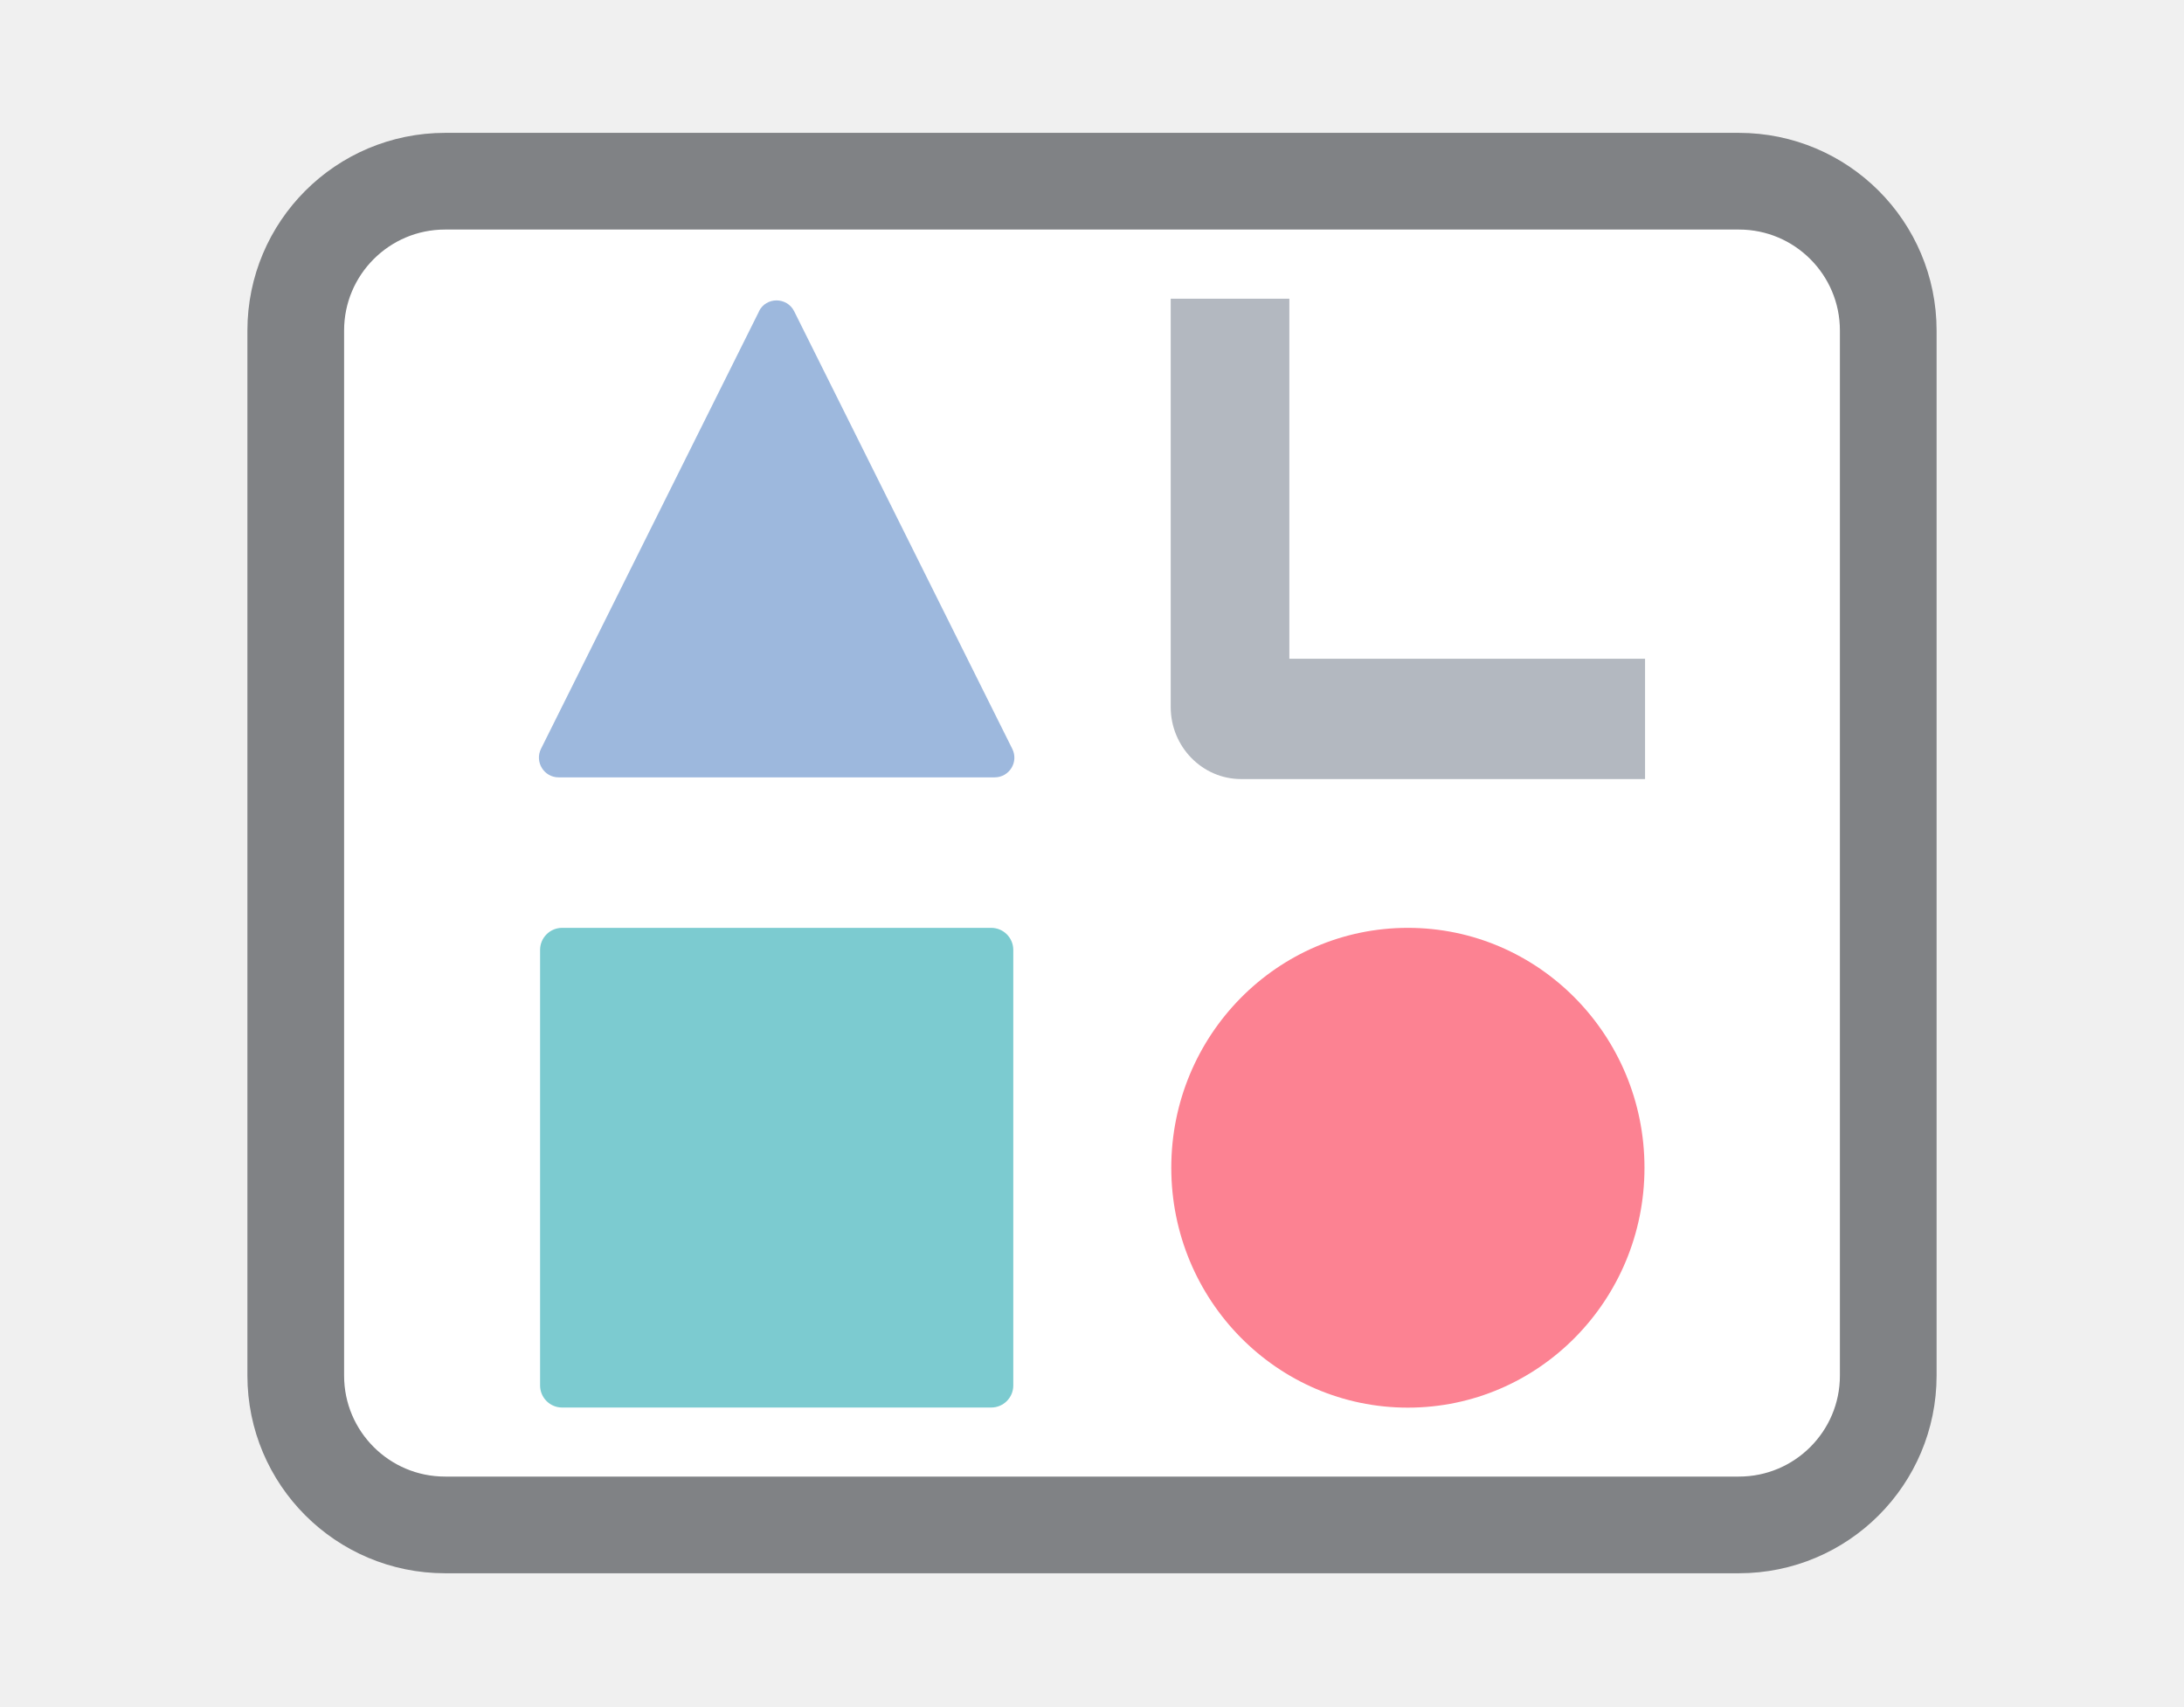
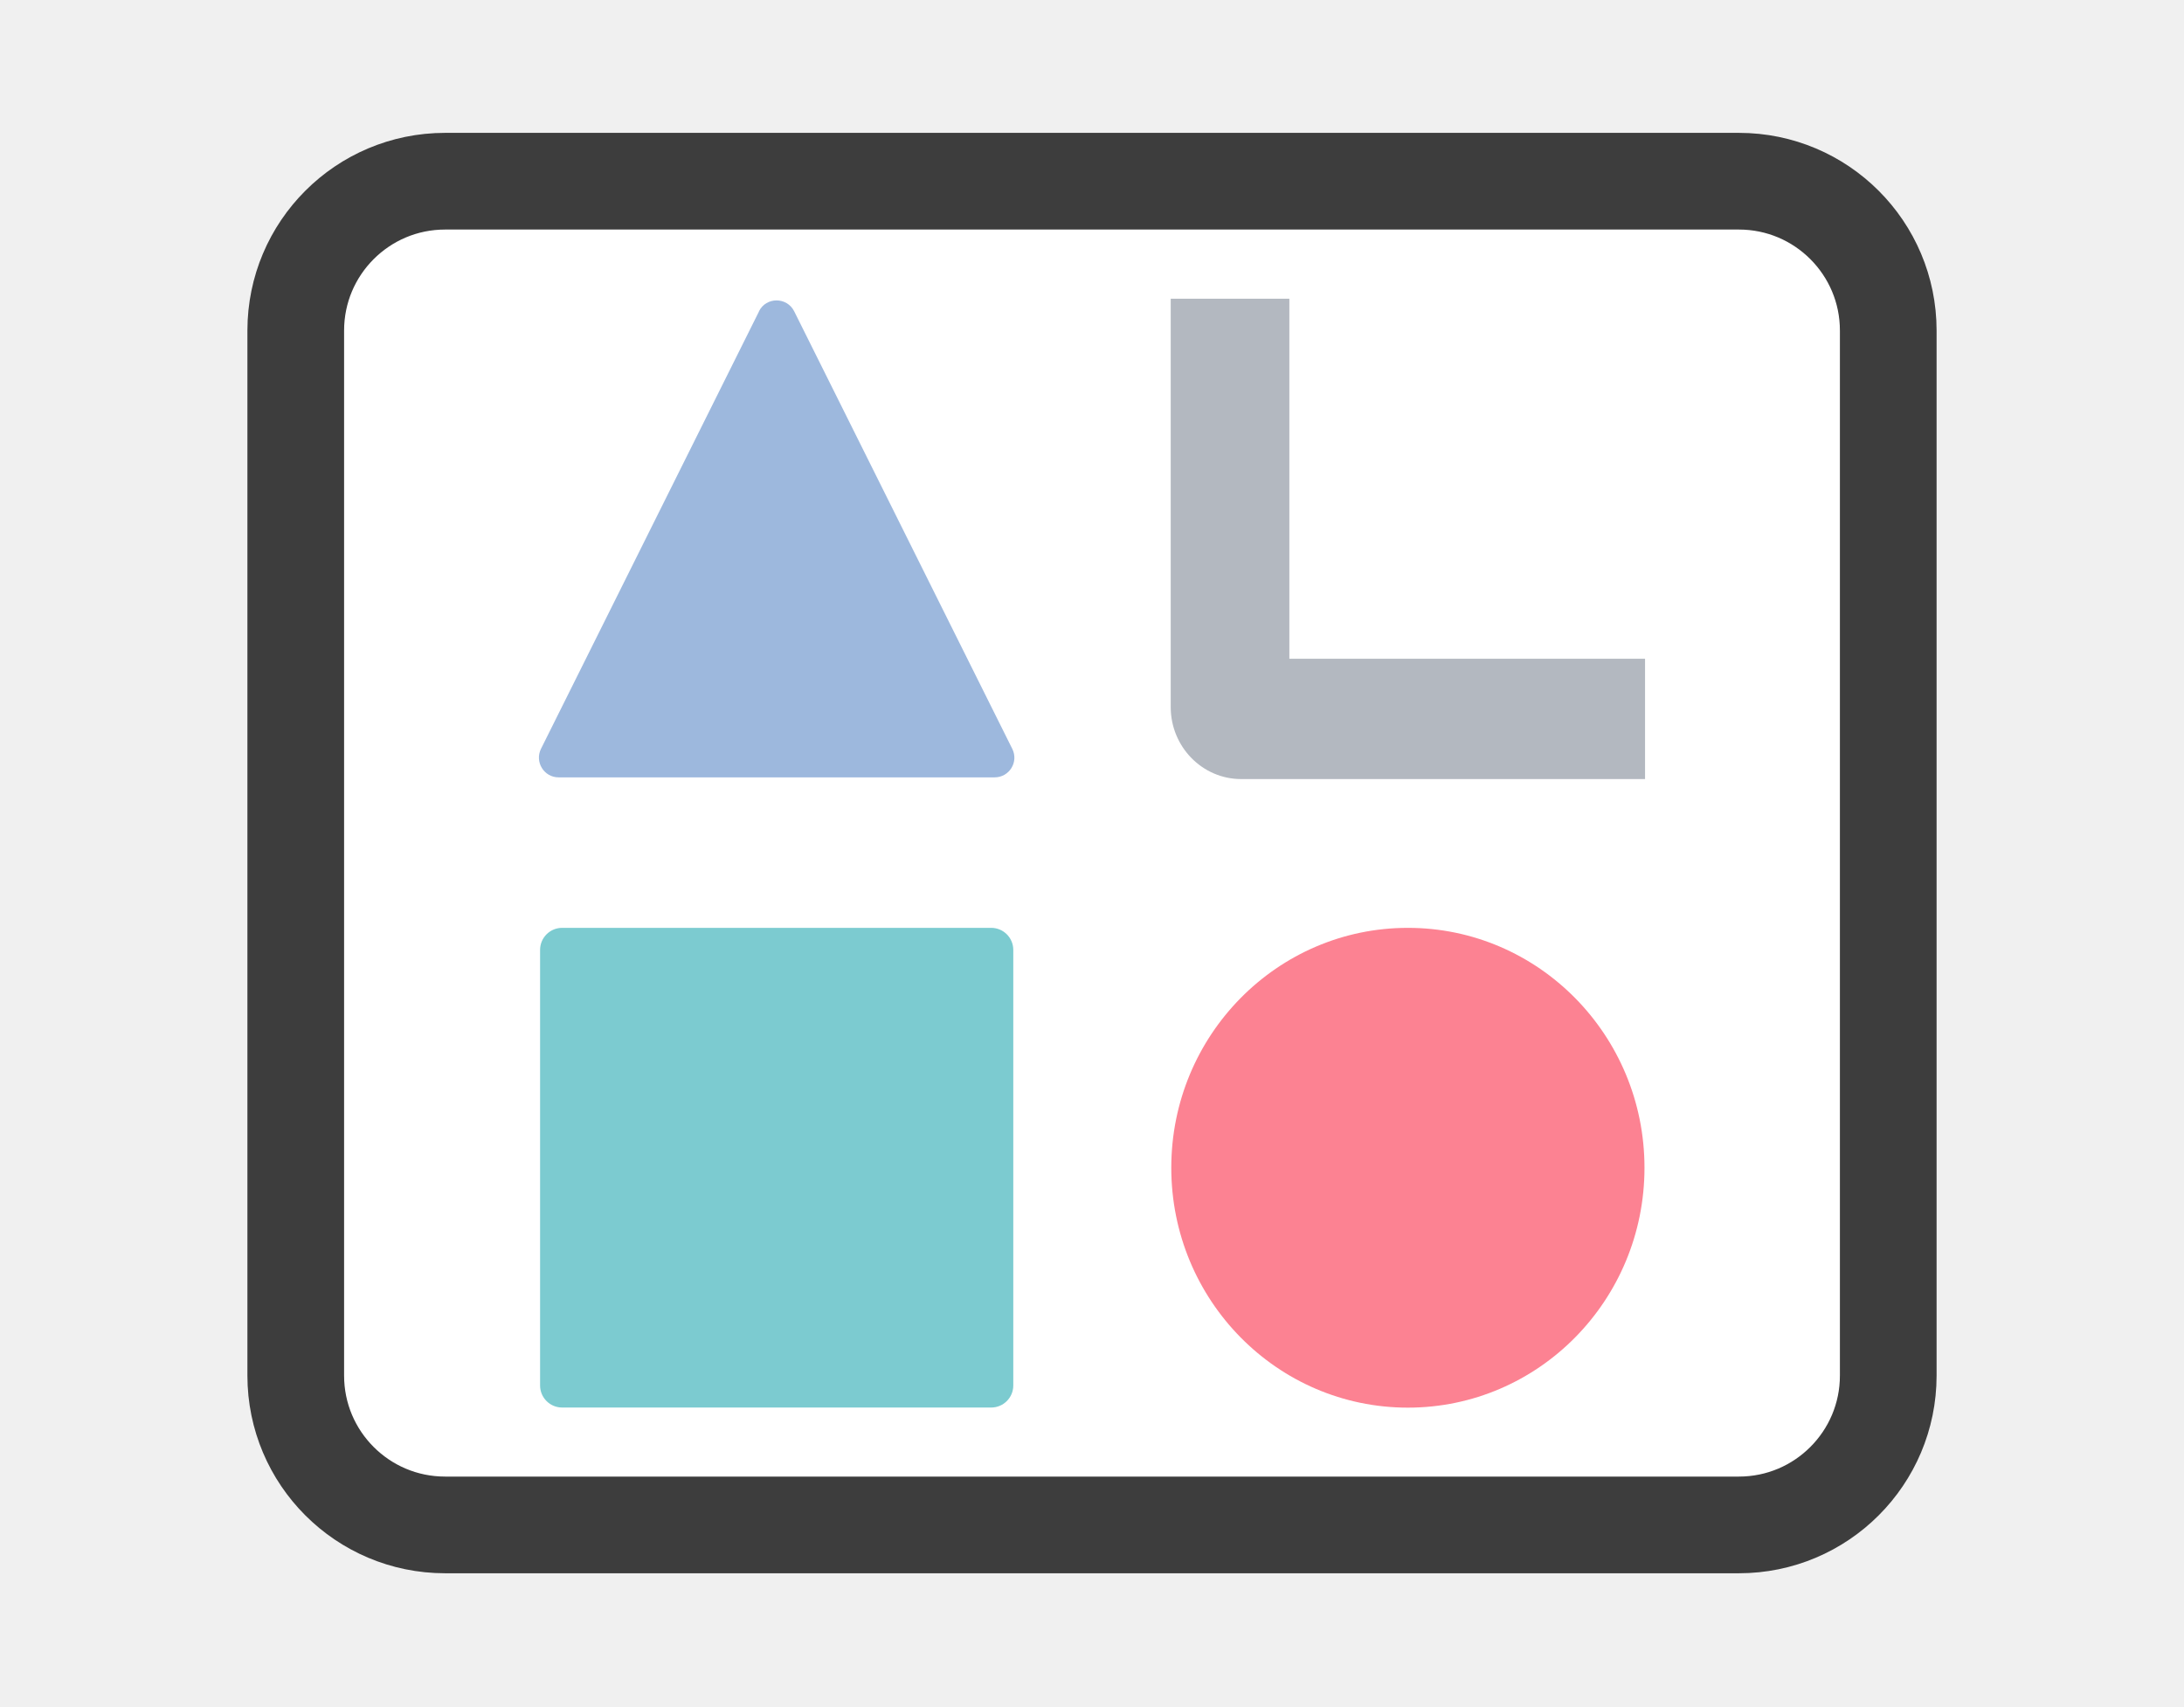
<svg xmlns="http://www.w3.org/2000/svg" id="Layer_1" version="1.1" viewBox="0 0 192 150">
  <defs>
    <style>
      .st0 {
        fill: #fff;
-         stroke: #808285;
+         stroke: #3d3d3d;
        stroke-miterlimit: 10;
        stroke-width: 8.5px;
      }

      .st1 {
        fill: #7ccbd0;
      }

      .st2 {
        fill: #b3b8c0;
      }

      .st3 {
        fill: #9db8dd;
      }

      .st4 {
        fill: #fc8292;
      }
    </style>
  </defs>
  <rect class="st0" x="26" y="15.93" width="140" height="118.13" rx="13.13" ry="13.13" />
  <g id="_x35_12">
    <rect class="st1" x="47.48" y="81.57" width="41.6" height="42.17" rx="1.94" ry="1.94" />
    <ellipse class="st4" cx="123.77" cy="102.66" rx="20.8" ry="21.09" />
    <path class="st3" d="M66.73,27.37l-19.17,38.46c-.57,1.15.26,2.51,1.55,2.51h38.33c1.29,0,2.13-1.35,1.55-2.51l-19.17-38.46c-.64-1.28-2.47-1.28-3.1,0h0Z" />
    <path class="st2" d="M144.62,68.49h-35.51c-3.41,0-6.19-2.84-6.19-6.33V26.26h10.43v31.65h31.27v10.58Z" />
  </g>
</svg>
